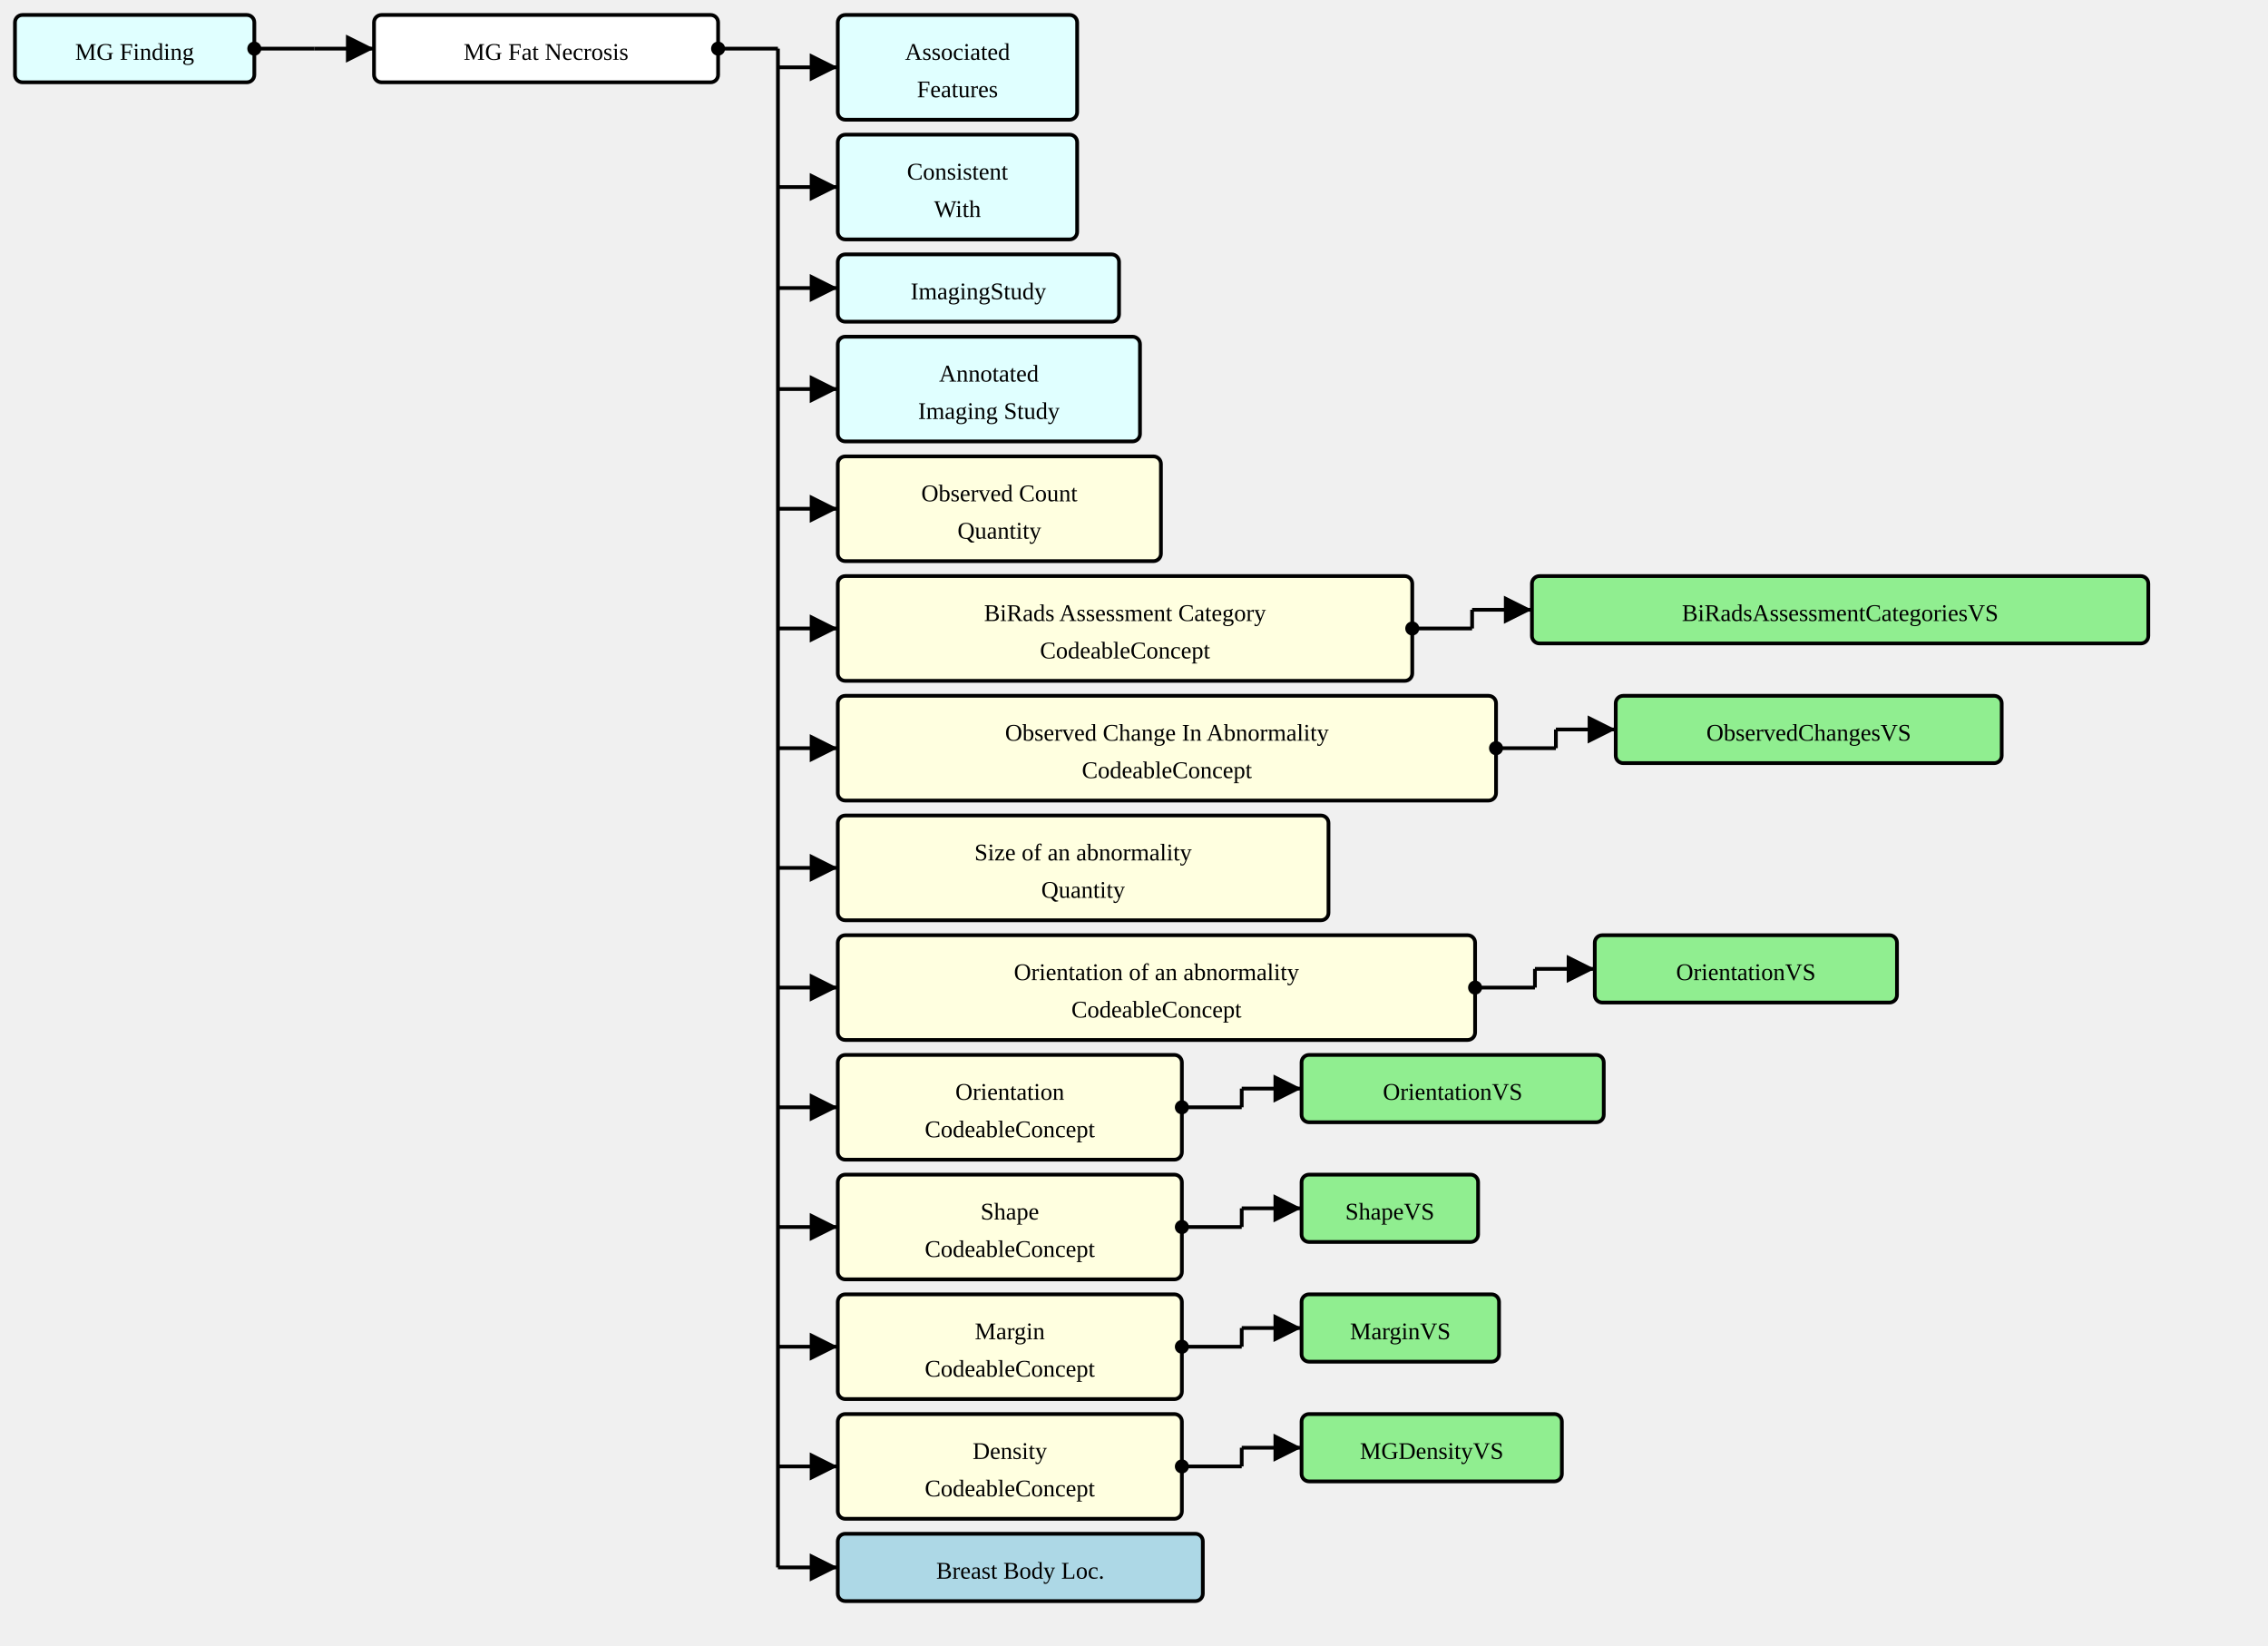
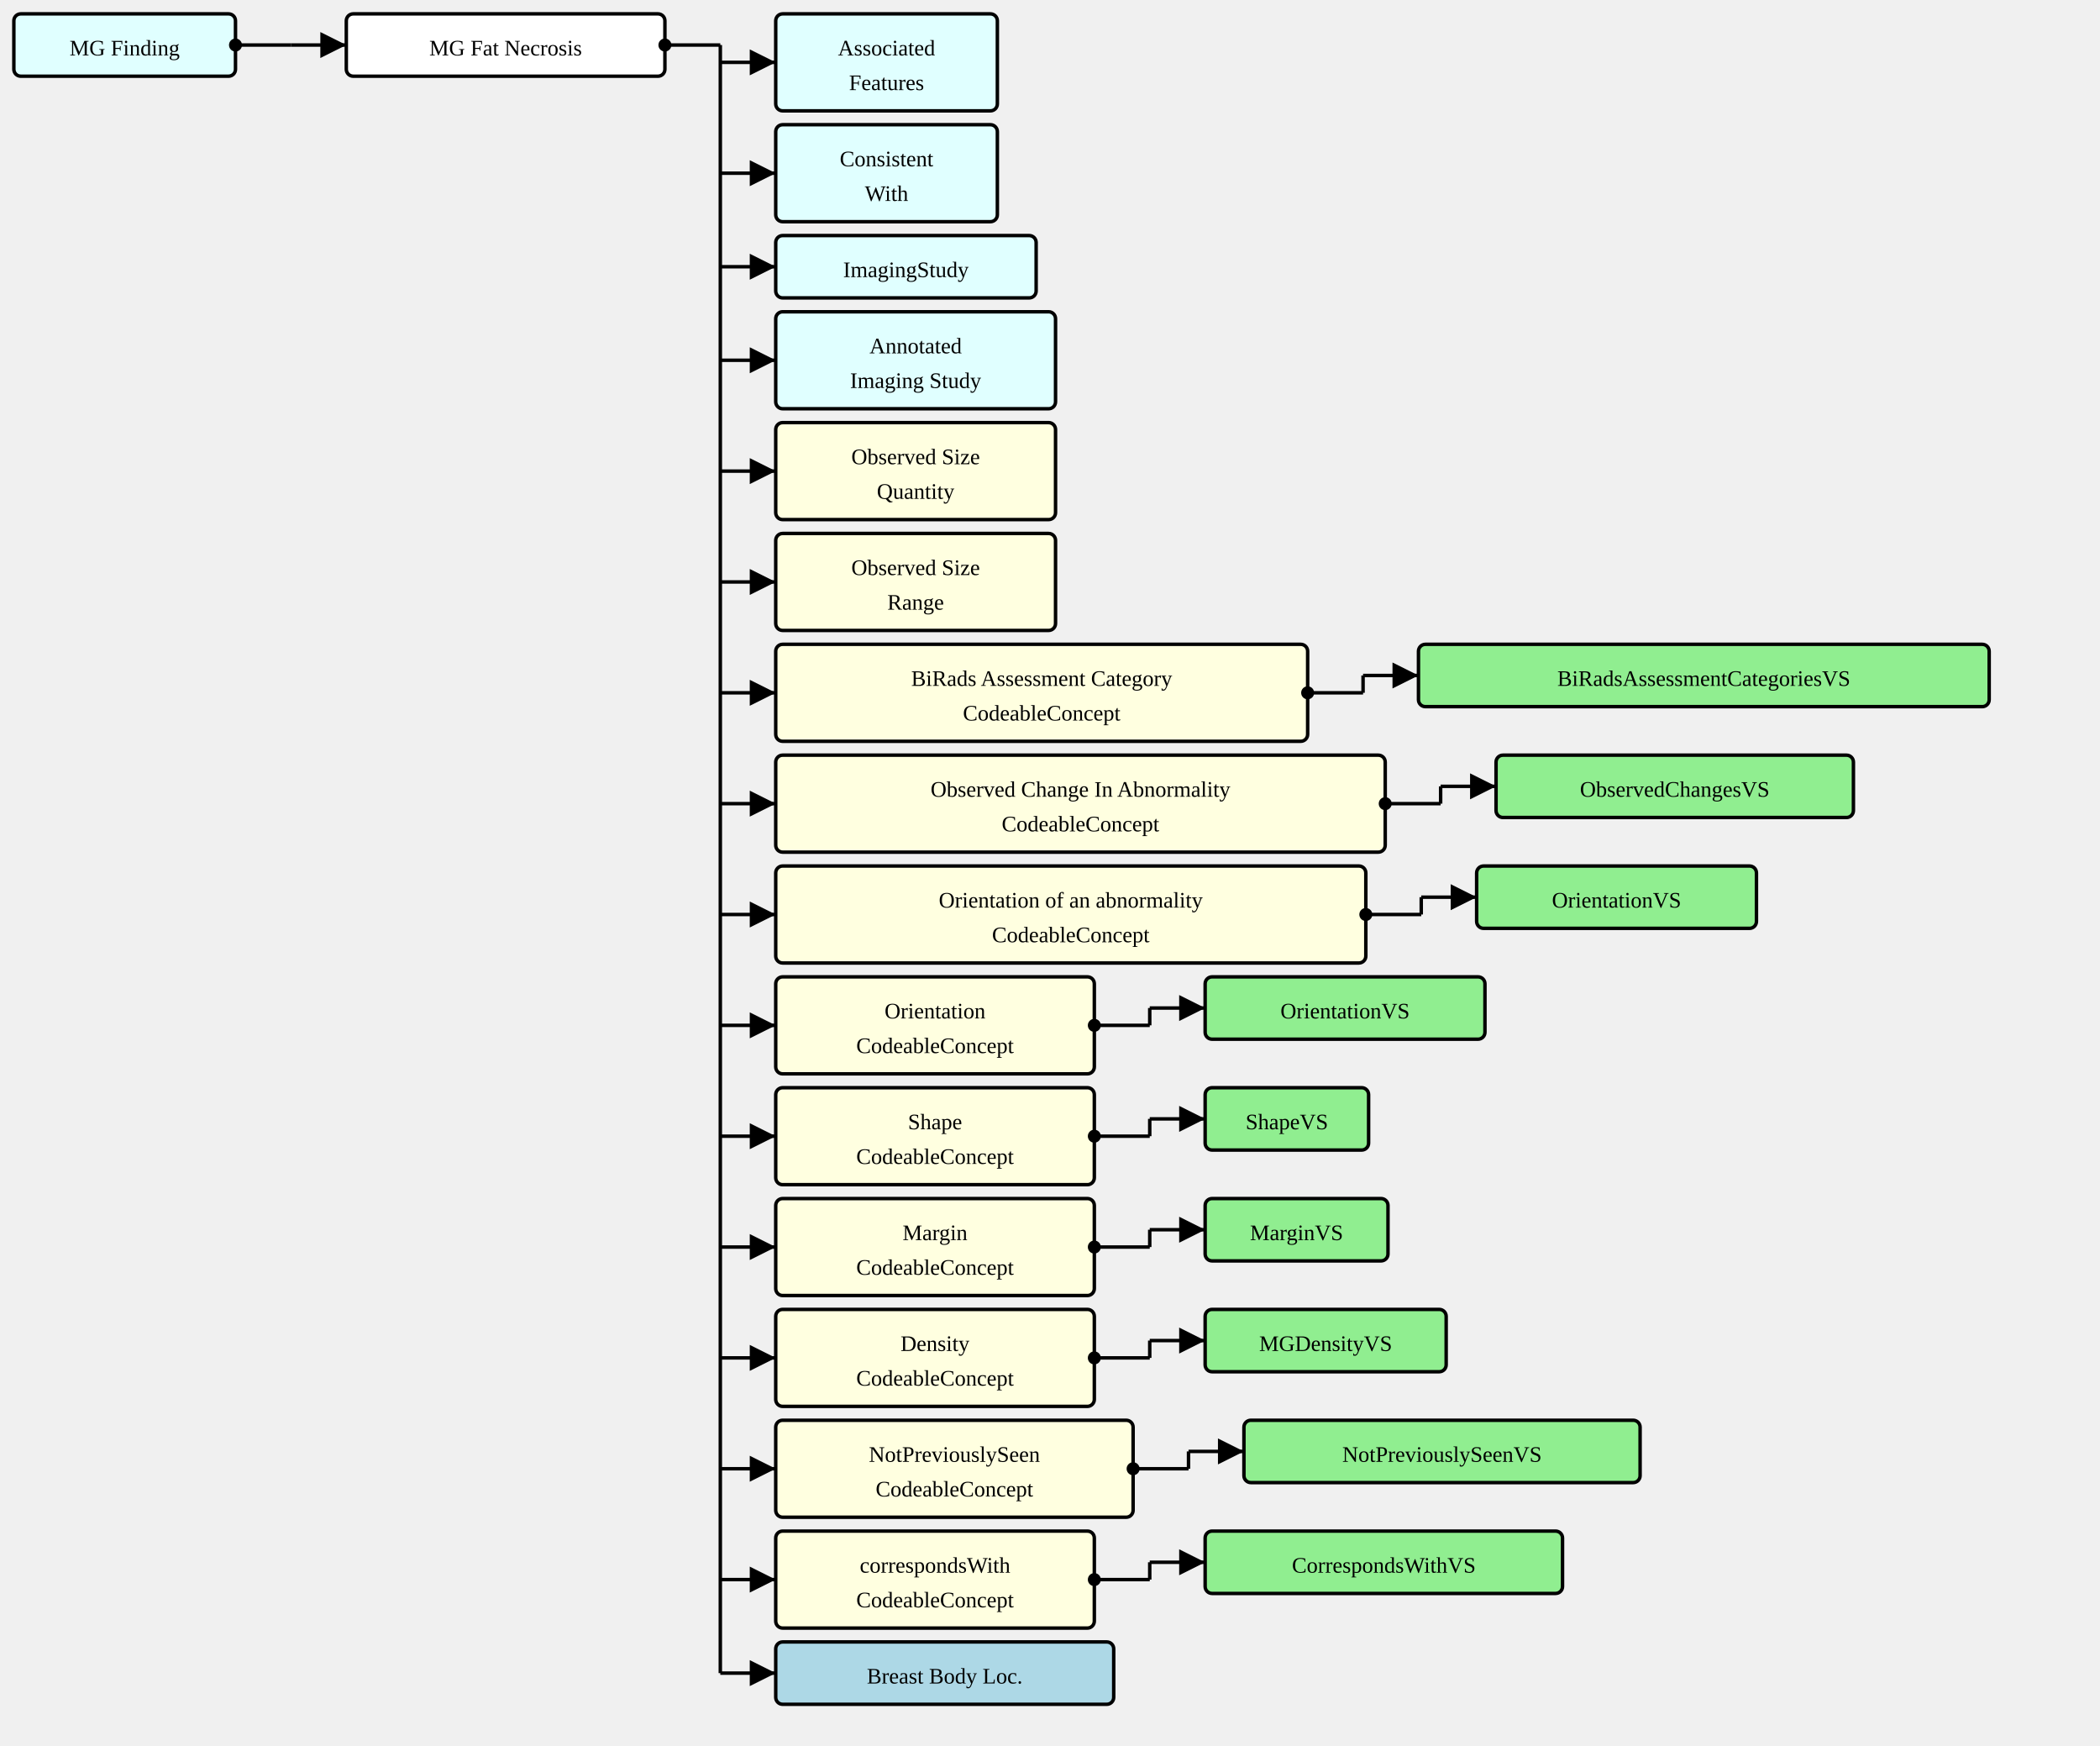
- <svg xmlns="http://www.w3.org/2000/svg" version="1.1" width="1137" height="825">
+ <svg xmlns="http://www.w3.org/2000/svg" version="1.1" width="1137" height="945">
  <defs>
    <marker id="arrowStart" markerWidth="3.75" markerHeight="3.75" markerUnits="px" refX="1.875" refY="1.875">
      <circle fill="Black" stroke-width="0" cx="1.875" cy="1.875" r="1.875" />
    </marker>
    <marker id="arrowEnd" markerWidth="7.5" markerHeight="7.5" markerUnits="px" refX="7.5" refY="3.75">
      <polygon fill="Black" stroke-width="0" points="0 0 7.5 3.75 0 7.5" />
    </marker>
  </defs>
  <g>
    <g transform="translate(7.5 7.5)">
      <rect fill="LightCyan" stroke="Black" stroke-width="1.875" x="0" y="0" width="120" height="33.75" rx="3.75" ry="3.75" />
      <a href="./StructureDefinition-MGFinding.html" target="_top">
        <text x="60" y="22.5" text-anchor="middle">MG Finding</text>
      </a>
    </g>
    <line stroke="Black" stroke-width="1.875" marker-end="url(#arrowEnd)" x1="157.5" y1="24.375" x2="187.5" y2="24.375" />
    <line stroke="Black" stroke-width="1.875" marker-start="url(#arrowStart)" x1="127.5" y1="24.375" x2="157.5" y2="24.375" />
    <line stroke="Black" stroke-width="1.875" x1="157.5" y1="24.375" x2="157.5" y2="24.375" />
  </g>
  <g>
    <g transform="translate(187.5 7.5)">
      <rect fill="White" stroke="Black" stroke-width="1.875" x="0" y="0" width="172.5" height="33.75" rx="3.75" ry="3.75" />
      <text x="86.25" y="22.5" text-anchor="middle">MG Fat Necrosis</text>
    </g>
    <line stroke="Black" stroke-width="1.875" marker-end="url(#arrowEnd)" x1="390" y1="33.75" x2="420" y2="33.75" />
    <line stroke="Black" stroke-width="1.875" marker-end="url(#arrowEnd)" x1="390" y1="93.75" x2="420" y2="93.75" />
    <line stroke="Black" stroke-width="1.875" marker-end="url(#arrowEnd)" x1="390" y1="144.375" x2="420" y2="144.375" />
    <line stroke="Black" stroke-width="1.875" marker-end="url(#arrowEnd)" x1="390" y1="195" x2="420" y2="195" />
    <line stroke="Black" stroke-width="1.875" marker-end="url(#arrowEnd)" x1="390" y1="255" x2="420" y2="255" />
    <line stroke="Black" stroke-width="1.875" marker-end="url(#arrowEnd)" x1="390" y1="315" x2="420" y2="315" />
    <line stroke="Black" stroke-width="1.875" marker-end="url(#arrowEnd)" x1="390" y1="375" x2="420" y2="375" />
    <line stroke="Black" stroke-width="1.875" marker-end="url(#arrowEnd)" x1="390" y1="435" x2="420" y2="435" />
    <line stroke="Black" stroke-width="1.875" marker-end="url(#arrowEnd)" x1="390" y1="495" x2="420" y2="495" />
    <line stroke="Black" stroke-width="1.875" marker-end="url(#arrowEnd)" x1="390" y1="555" x2="420" y2="555" />
    <line stroke="Black" stroke-width="1.875" marker-end="url(#arrowEnd)" x1="390" y1="615" x2="420" y2="615" />
    <line stroke="Black" stroke-width="1.875" marker-end="url(#arrowEnd)" x1="390" y1="675" x2="420" y2="675" />
    <line stroke="Black" stroke-width="1.875" marker-end="url(#arrowEnd)" x1="390" y1="735" x2="420" y2="735" />
-     <line stroke="Black" stroke-width="1.875" marker-end="url(#arrowEnd)" x1="390" y1="785.625" x2="420" y2="785.625" />
+     <line stroke="Black" stroke-width="1.875" marker-end="url(#arrowEnd)" x1="390" y1="795" x2="420" y2="795" />
+     <line stroke="Black" stroke-width="1.875" marker-end="url(#arrowEnd)" x1="390" y1="855" x2="420" y2="855" />
+     <line stroke="Black" stroke-width="1.875" marker-end="url(#arrowEnd)" x1="390" y1="905.625" x2="420" y2="905.625" />
    <line stroke="Black" stroke-width="1.875" marker-start="url(#arrowStart)" x1="360" y1="24.375" x2="390" y2="24.375" />
-     <line stroke="Black" stroke-width="1.875" x1="390" y1="24.375" x2="390" y2="785.625" />
+     <line stroke="Black" stroke-width="1.875" x1="390" y1="24.375" x2="390" y2="905.625" />
  </g>
  <g>
    <g transform="translate(420 7.5)">
      <rect fill="LightCyan" stroke="Black" stroke-width="1.875" x="0" y="0" width="120" height="52.5" rx="3.75" ry="3.75" />
      <a href="./StructureDefinition-AssociatedFeatures.html" target="_top">
        <text x="60" y="22.5" text-anchor="middle">Associated</text>
      </a>
      <a href="./StructureDefinition-AssociatedFeatures.html" target="_top">
        <text x="60" y="41.25" text-anchor="middle">Features</text>
      </a>
    </g>
  </g>
  <g>
    <g transform="translate(420 67.5)">
      <rect fill="LightCyan" stroke="Black" stroke-width="1.875" x="0" y="0" width="120" height="52.5" rx="3.75" ry="3.75" />
      <a href="./StructureDefinition-ConsistentWith.html" target="_top">
        <text x="60" y="22.5" text-anchor="middle">Consistent</text>
      </a>
      <a href="./StructureDefinition-ConsistentWith.html" target="_top">
        <text x="60" y="41.25" text-anchor="middle">With</text>
      </a>
    </g>
  </g>
  <g>
    <g transform="translate(420 127.5)">
      <rect fill="LightCyan" stroke="Black" stroke-width="1.875" x="0" y="0" width="141" height="33.75" rx="3.75" ry="3.75" />
      <a href="./StructureDefinition-ImagingStudy.html" target="_top">
        <text x="70.5" y="22.5" text-anchor="middle">ImagingStudy</text>
      </a>
    </g>
  </g>
  <g>
    <g transform="translate(420 168.75)">
      <rect fill="LightCyan" stroke="Black" stroke-width="1.875" x="0" y="0" width="151.5" height="52.5" rx="3.75" ry="3.75" />
      <a href="./StructureDefinition-AimAnnotatedImagingStudy.html" target="_top">
        <text x="75.75" y="22.5" text-anchor="middle">Annotated</text>
      </a>
      <a href="./StructureDefinition-AimAnnotatedImagingStudy.html" target="_top">
        <text x="75.75" y="41.25" text-anchor="middle">Imaging Study</text>
      </a>
    </g>
  </g>
  <g>
    <g transform="translate(420 228.75)">
-       <rect fill="LightYellow" stroke="Black" stroke-width="1.875" x="0" y="0" width="162" height="52.5" rx="3.75" ry="3.75" />
-       <text x="81" y="22.5" text-anchor="middle">Observed Count</text>
-       <text x="81" y="41.25" text-anchor="middle">Quantity</text>
+       <rect fill="LightYellow" stroke="Black" stroke-width="1.875" x="0" y="0" width="151.5" height="52.5" rx="3.75" ry="3.75" />
+       <text x="75.75" y="22.5" text-anchor="middle">Observed Size</text>
+       <text x="75.75" y="41.25" text-anchor="middle">Quantity</text>
    </g>
  </g>
  <g>
    <g transform="translate(420 288.75)">
+       <rect fill="LightYellow" stroke="Black" stroke-width="1.875" x="0" y="0" width="151.5" height="52.5" rx="3.75" ry="3.75" />
+       <text x="75.75" y="22.5" text-anchor="middle">Observed Size</text>
+       <text x="75.75" y="41.25" text-anchor="middle">Range</text>
+     </g>
+   </g>
+   <g>
+     <g transform="translate(420 348.75)">
      <rect fill="LightYellow" stroke="Black" stroke-width="1.875" x="0" y="0" width="288" height="52.5" rx="3.75" ry="3.75" />
      <text x="144" y="22.5" text-anchor="middle">BiRads Assessment Category</text>
      <text x="144" y="41.25" text-anchor="middle">CodeableConcept</text>
    </g>
-     <line stroke="Black" stroke-width="1.875" marker-end="url(#arrowEnd)" x1="738" y1="305.625" x2="768" y2="305.625" />
-     <line stroke="Black" stroke-width="1.875" marker-start="url(#arrowStart)" x1="708" y1="315" x2="738" y2="315" />
-     <line stroke="Black" stroke-width="1.875" x1="738" y1="305.625" x2="738" y2="315" />
-   </g>
-   <g>
-     <g transform="translate(767.9999 288.75)">
+     <line stroke="Black" stroke-width="1.875" marker-end="url(#arrowEnd)" x1="738" y1="365.625" x2="768" y2="365.625" />
+     <line stroke="Black" stroke-width="1.875" marker-start="url(#arrowStart)" x1="708" y1="375" x2="738" y2="375" />
+     <line stroke="Black" stroke-width="1.875" x1="738" y1="365.625" x2="738" y2="375" />
+   </g>
+   <g>
+     <g transform="translate(767.9999 348.75)">
      <rect fill="LightGreen" stroke="Black" stroke-width="1.875" x="0" y="0" width="309" height="33.75" rx="3.75" ry="3.75" />
      <a href="./ValueSet-BiRadsAssessmentCategoriesVS.html" target="_top">
        <text x="154.5" y="22.5" text-anchor="middle">BiRadsAssessmentCategoriesVS</text>
      </a>
    </g>
  </g>
  <g>
-     <g transform="translate(420 348.75)">
+     <g transform="translate(420 408.75)">
      <rect fill="LightYellow" stroke="Black" stroke-width="1.875" x="0" y="0" width="330" height="52.5" rx="3.75" ry="3.75" />
      <text x="165" y="22.5" text-anchor="middle">Observed Change In Abnormality</text>
      <text x="165" y="41.25" text-anchor="middle">CodeableConcept</text>
    </g>
-     <line stroke="Black" stroke-width="1.875" marker-end="url(#arrowEnd)" x1="780" y1="365.625" x2="810" y2="365.625" />
-     <line stroke="Black" stroke-width="1.875" marker-start="url(#arrowStart)" x1="750" y1="375" x2="780" y2="375" />
-     <line stroke="Black" stroke-width="1.875" x1="780" y1="365.625" x2="780" y2="375" />
-   </g>
-   <g>
-     <g transform="translate(810 348.75)">
+     <line stroke="Black" stroke-width="1.875" marker-end="url(#arrowEnd)" x1="780" y1="425.625" x2="810" y2="425.625" />
+     <line stroke="Black" stroke-width="1.875" marker-start="url(#arrowStart)" x1="750" y1="435" x2="780" y2="435" />
+     <line stroke="Black" stroke-width="1.875" x1="780" y1="425.625" x2="780" y2="435" />
+   </g>
+   <g>
+     <g transform="translate(810 408.75)">
      <rect fill="LightGreen" stroke="Black" stroke-width="1.875" x="0" y="0" width="193.5" height="33.75" rx="3.75" ry="3.75" />
      <a href="./ValueSet-ObservedChangesVS.html" target="_top">
        <text x="96.75" y="22.5" text-anchor="middle">ObservedChangesVS</text>
      </a>
-     </g>
-   </g>
-   <g>
-     <g transform="translate(420 408.75)">
-       <rect fill="LightYellow" stroke="Black" stroke-width="1.875" x="0" y="0" width="246" height="52.5" rx="3.75" ry="3.75" />
-       <text x="123" y="22.5" text-anchor="middle">Size of an abnormality</text>
-       <text x="123" y="41.25" text-anchor="middle">Quantity</text>
    </g>
  </g>
  <g>
    <g transform="translate(420 468.75)">
      <rect fill="LightYellow" stroke="Black" stroke-width="1.875" x="0" y="0" width="319.5" height="52.5" rx="3.75" ry="3.75" />
      <text x="159.75" y="22.5" text-anchor="middle">Orientation of an abnormality</text>
      <text x="159.75" y="41.25" text-anchor="middle">CodeableConcept</text>
    </g>
    <line stroke="Black" stroke-width="1.875" marker-end="url(#arrowEnd)" x1="769.5" y1="485.625" x2="799.5" y2="485.625" />
    <line stroke="Black" stroke-width="1.875" marker-start="url(#arrowStart)" x1="739.5" y1="495" x2="769.5" y2="495" />
    <line stroke="Black" stroke-width="1.875" x1="769.5" y1="485.625" x2="769.5" y2="495" />
  </g>
  <g>
    <g transform="translate(799.5 468.75)">
      <rect fill="LightGreen" stroke="Black" stroke-width="1.875" x="0" y="0" width="151.5" height="33.75" rx="3.75" ry="3.75" />
      <a href="./ValueSet-OrientationVS.html" target="_top">
        <text x="75.75" y="22.5" text-anchor="middle">OrientationVS</text>
      </a>
    </g>
  </g>
  <g>
    <g transform="translate(420 528.75)">
      <rect fill="LightYellow" stroke="Black" stroke-width="1.875" x="0" y="0" width="172.5" height="52.5" rx="3.75" ry="3.75" />
      <text x="86.25" y="22.5" text-anchor="middle">Orientation</text>
      <text x="86.25" y="41.25" text-anchor="middle">CodeableConcept</text>
    </g>
    <line stroke="Black" stroke-width="1.875" marker-end="url(#arrowEnd)" x1="622.5" y1="545.625" x2="652.5" y2="545.625" />
    <line stroke="Black" stroke-width="1.875" marker-start="url(#arrowStart)" x1="592.5" y1="555" x2="622.5" y2="555" />
    <line stroke="Black" stroke-width="1.875" x1="622.5" y1="545.625" x2="622.5" y2="555" />
  </g>
  <g>
    <g transform="translate(652.5 528.75)">
      <rect fill="LightGreen" stroke="Black" stroke-width="1.875" x="0" y="0" width="151.5" height="33.75" rx="3.75" ry="3.75" />
      <a href="./ValueSet-OrientationVS.html" target="_top">
        <text x="75.75" y="22.5" text-anchor="middle">OrientationVS</text>
      </a>
    </g>
  </g>
  <g>
    <g transform="translate(420 588.75)">
      <rect fill="LightYellow" stroke="Black" stroke-width="1.875" x="0" y="0" width="172.5" height="52.5" rx="3.75" ry="3.75" />
      <text x="86.25" y="22.5" text-anchor="middle">Shape</text>
      <text x="86.25" y="41.25" text-anchor="middle">CodeableConcept</text>
    </g>
    <line stroke="Black" stroke-width="1.875" marker-end="url(#arrowEnd)" x1="622.5" y1="605.625" x2="652.5" y2="605.625" />
    <line stroke="Black" stroke-width="1.875" marker-start="url(#arrowStart)" x1="592.5" y1="615" x2="622.5" y2="615" />
    <line stroke="Black" stroke-width="1.875" x1="622.5" y1="605.625" x2="622.5" y2="615" />
  </g>
  <g>
    <g transform="translate(652.5 588.75)">
      <rect fill="LightGreen" stroke="Black" stroke-width="1.875" x="0" y="0" width="88.5" height="33.75" rx="3.75" ry="3.75" />
      <a href="./ValueSet-ShapeVS.html" target="_top">
        <text x="44.25" y="22.5" text-anchor="middle">ShapeVS</text>
      </a>
    </g>
  </g>
  <g>
    <g transform="translate(420 648.75)">
      <rect fill="LightYellow" stroke="Black" stroke-width="1.875" x="0" y="0" width="172.5" height="52.5" rx="3.75" ry="3.75" />
      <text x="86.25" y="22.5" text-anchor="middle">Margin</text>
      <text x="86.25" y="41.25" text-anchor="middle">CodeableConcept</text>
    </g>
    <line stroke="Black" stroke-width="1.875" marker-end="url(#arrowEnd)" x1="622.5" y1="665.625" x2="652.5" y2="665.625" />
    <line stroke="Black" stroke-width="1.875" marker-start="url(#arrowStart)" x1="592.5" y1="675" x2="622.5" y2="675" />
    <line stroke="Black" stroke-width="1.875" x1="622.5" y1="665.625" x2="622.5" y2="675" />
  </g>
  <g>
    <g transform="translate(652.5 648.75)">
      <rect fill="LightGreen" stroke="Black" stroke-width="1.875" x="0" y="0" width="99" height="33.75" rx="3.75" ry="3.75" />
      <a href="./ValueSet-MarginVS.html" target="_top">
        <text x="49.5" y="22.5" text-anchor="middle">MarginVS</text>
      </a>
    </g>
  </g>
  <g>
    <g transform="translate(420 708.75)">
      <rect fill="LightYellow" stroke="Black" stroke-width="1.875" x="0" y="0" width="172.5" height="52.5" rx="3.75" ry="3.75" />
      <text x="86.25" y="22.5" text-anchor="middle">Density</text>
      <text x="86.25" y="41.25" text-anchor="middle">CodeableConcept</text>
    </g>
    <line stroke="Black" stroke-width="1.875" marker-end="url(#arrowEnd)" x1="622.5" y1="725.625" x2="652.5" y2="725.625" />
    <line stroke="Black" stroke-width="1.875" marker-start="url(#arrowStart)" x1="592.5" y1="735" x2="622.5" y2="735" />
    <line stroke="Black" stroke-width="1.875" x1="622.5" y1="725.625" x2="622.5" y2="735" />
  </g>
  <g>
    <g transform="translate(652.5 708.75)">
      <rect fill="LightGreen" stroke="Black" stroke-width="1.875" x="0" y="0" width="130.5" height="33.75" rx="3.75" ry="3.75" />
      <a href="./ValueSet-MGDensityVS.html" target="_top">
        <text x="65.25" y="22.5" text-anchor="middle">MGDensityVS</text>
      </a>
    </g>
  </g>
  <g>
    <g transform="translate(420 768.75)">
+       <rect fill="LightYellow" stroke="Black" stroke-width="1.875" x="0" y="0" width="193.5" height="52.5" rx="3.75" ry="3.75" />
+       <text x="96.75" y="22.5" text-anchor="middle">NotPreviouslySeen</text>
+       <text x="96.75" y="41.25" text-anchor="middle">CodeableConcept</text>
+     </g>
+     <line stroke="Black" stroke-width="1.875" marker-end="url(#arrowEnd)" x1="643.5" y1="785.625" x2="673.5" y2="785.625" />
+     <line stroke="Black" stroke-width="1.875" marker-start="url(#arrowStart)" x1="613.5" y1="795" x2="643.5" y2="795" />
+     <line stroke="Black" stroke-width="1.875" x1="643.5" y1="785.625" x2="643.5" y2="795" />
+   </g>
+   <g>
+     <g transform="translate(673.5 768.75)">
+       <rect fill="LightGreen" stroke="Black" stroke-width="1.875" x="0" y="0" width="214.5" height="33.75" rx="3.75" ry="3.75" />
+       <a href="./ValueSet-NotPreviouslySeenVS.html" target="_top">
+         <text x="107.25" y="22.5" text-anchor="middle">NotPreviouslySeenVS</text>
+       </a>
+     </g>
+   </g>
+   <g>
+     <g transform="translate(420 828.75)">
+       <rect fill="LightYellow" stroke="Black" stroke-width="1.875" x="0" y="0" width="172.5" height="52.5" rx="3.75" ry="3.75" />
+       <text x="86.25" y="22.5" text-anchor="middle">correspondsWith</text>
+       <text x="86.25" y="41.25" text-anchor="middle">CodeableConcept</text>
+     </g>
+     <line stroke="Black" stroke-width="1.875" marker-end="url(#arrowEnd)" x1="622.5" y1="845.625" x2="652.5" y2="845.625" />
+     <line stroke="Black" stroke-width="1.875" marker-start="url(#arrowStart)" x1="592.5" y1="855" x2="622.5" y2="855" />
+     <line stroke="Black" stroke-width="1.875" x1="622.5" y1="845.625" x2="622.5" y2="855" />
+   </g>
+   <g>
+     <g transform="translate(652.5 828.75)">
+       <rect fill="LightGreen" stroke="Black" stroke-width="1.875" x="0" y="0" width="193.5" height="33.75" rx="3.75" ry="3.75" />
+       <a href="./ValueSet-CorrespondsWithVS.html" target="_top">
+         <text x="96.75" y="22.5" text-anchor="middle">CorrespondsWithVS</text>
+       </a>
+     </g>
+   </g>
+   <g>
+     <g transform="translate(420 888.75)">
      <rect fill="LightBlue" stroke="Black" stroke-width="1.875" x="0" y="0" width="183" height="33.75" rx="3.75" ry="3.75" />
      <a href="./StructureDefinition-BreastBodyLocationExtension.html" target="_top">
        <text x="91.5" y="22.5" text-anchor="middle">Breast Body Loc.</text>
      </a>
    </g>
  </g>
</svg>
